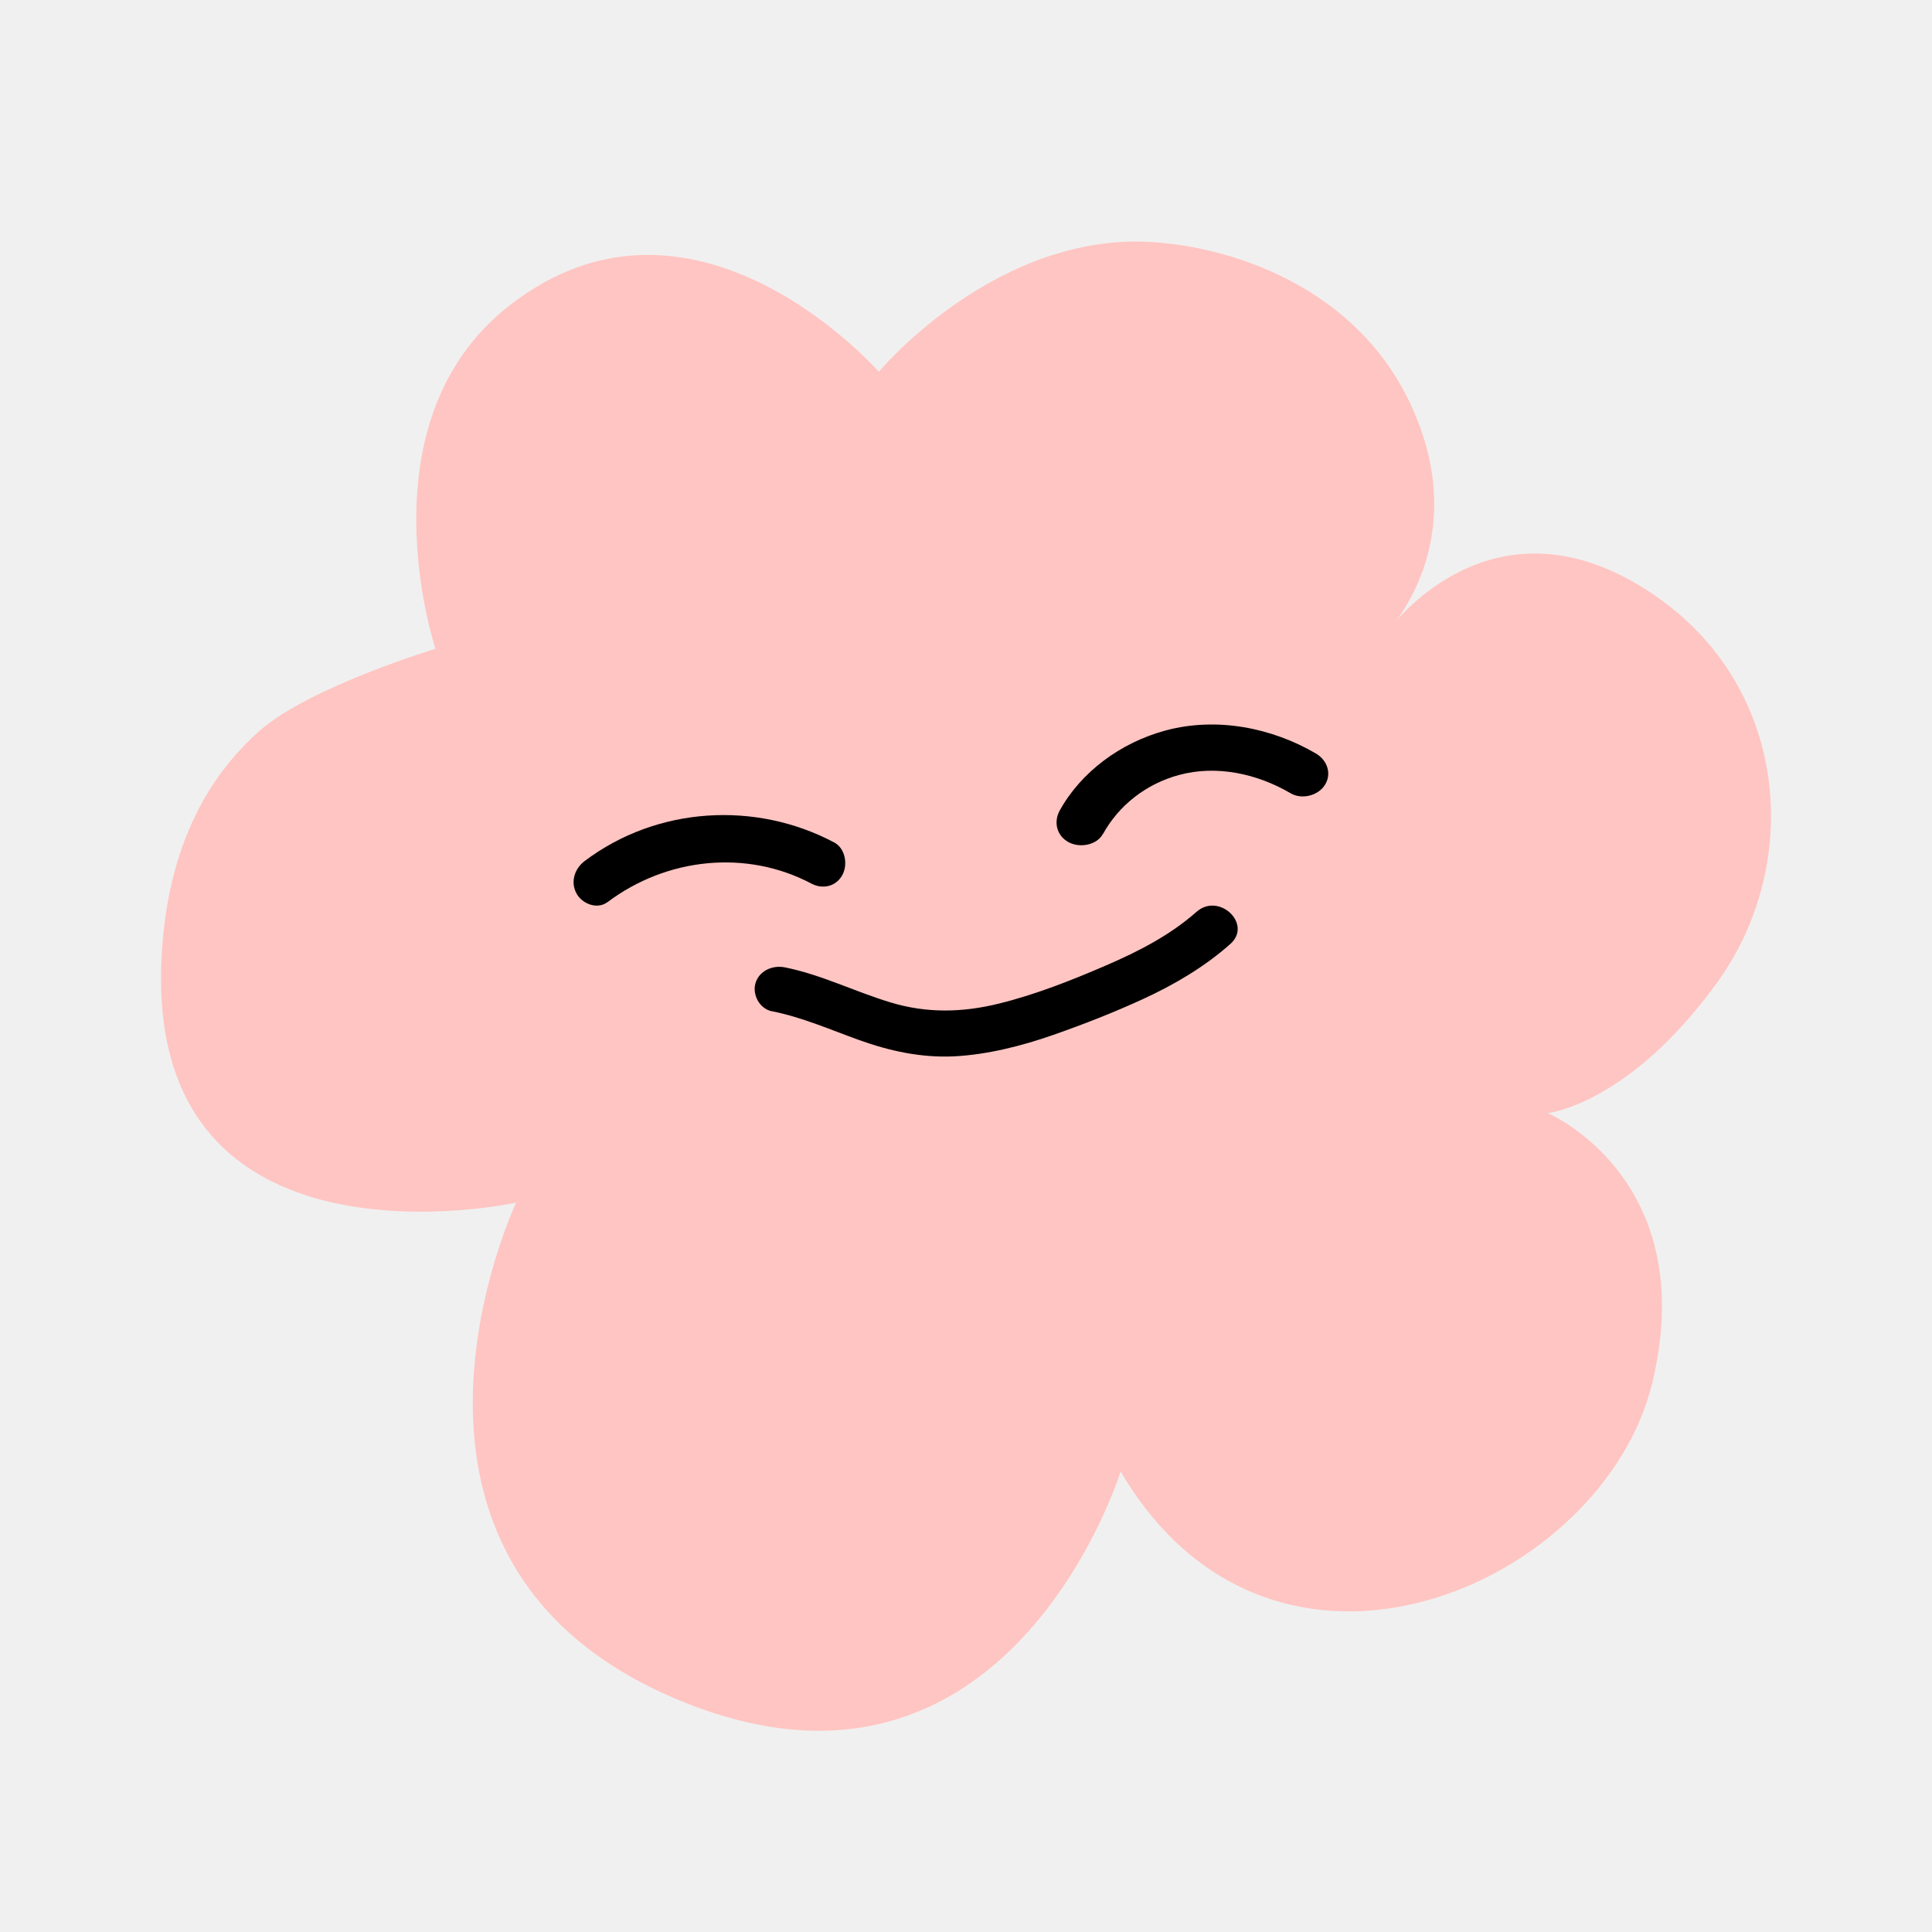
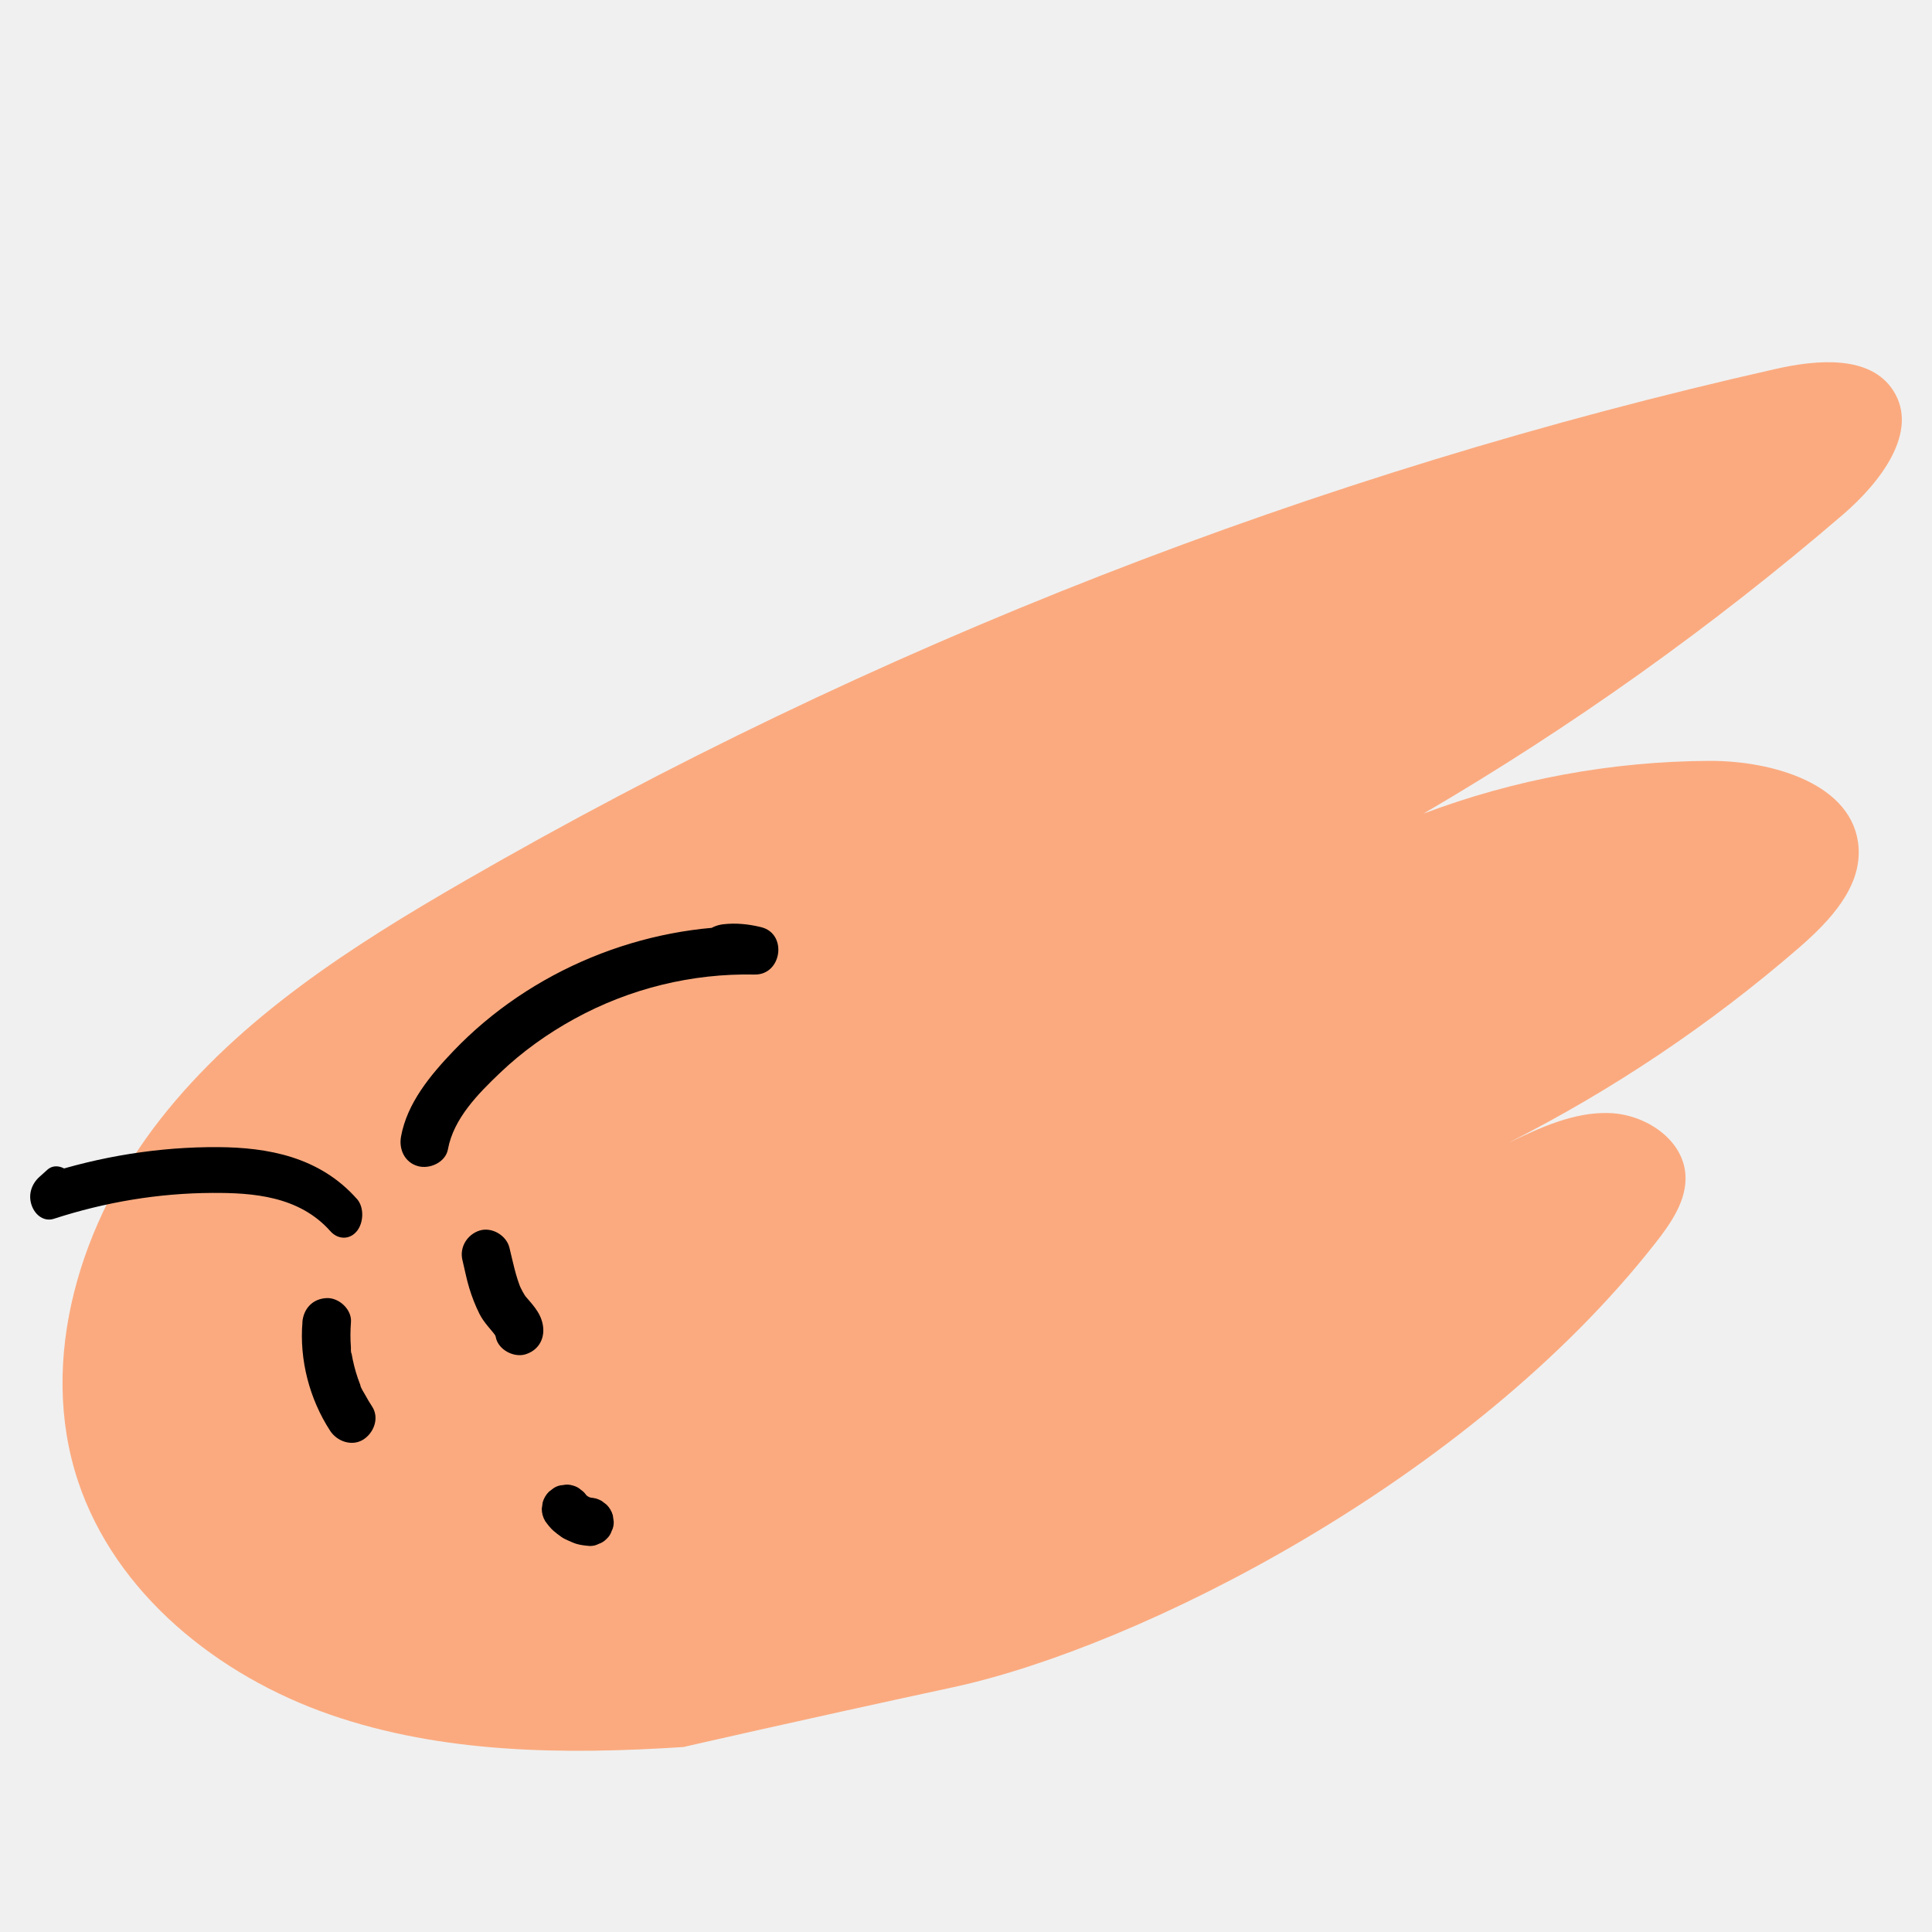
- <svg xmlns="http://www.w3.org/2000/svg" width="48" height="48" viewBox="0 0 48 48" fill="none">
-   <path d="M28.241 6.003C30.044 6.003 33.561 6.853 35.049 10.05C36.65 13.49 34.448 15.716 34.448 15.716C34.448 15.716 36.851 12.276 40.655 14.502C44.459 16.727 44.861 21.381 42.658 24.417C40.456 27.453 38.453 27.654 38.453 27.654C38.453 27.654 42.257 29.272 41.057 34.332C39.855 39.39 31.645 43.033 27.841 36.558C27.841 36.558 25.038 45.665 16.828 42.223C8.618 38.783 12.823 29.879 12.823 29.879C12.823 29.879 3.613 31.904 4.013 23.808C4.143 21.163 5.087 19.359 6.454 18.153C7.677 17.072 10.82 16.118 10.82 16.118C10.82 16.118 8.944 10.527 12.623 7.618C17.228 3.976 21.834 9.237 21.834 9.237C21.834 9.237 24.527 6 28.241 6V6.003Z" fill="#FFC5C2" />
-   <path d="M15.092 22.415C16.561 21.308 18.546 21.097 20.164 21.955C20.434 22.097 20.769 22.032 20.927 21.741C21.072 21.479 20.998 21.073 20.726 20.931C18.771 19.893 16.321 20.038 14.526 21.392C14.28 21.577 14.163 21.909 14.325 22.202C14.466 22.459 14.842 22.601 15.088 22.415H15.092Z" fill="black" />
-   <path d="M27.403 20.721C27.796 20.009 28.474 19.474 29.296 19.253C30.223 19.003 31.227 19.218 32.066 19.709C32.35 19.875 32.753 19.763 32.916 19.503C33.093 19.226 32.977 18.886 32.692 18.72C31.597 18.079 30.227 17.808 28.964 18.147C27.841 18.449 26.856 19.18 26.326 20.142C26.175 20.419 26.248 20.763 26.551 20.925C26.829 21.074 27.25 20.998 27.401 20.719L27.403 20.721Z" fill="black" />
-   <path d="M19.185 25.125C19.938 25.276 20.635 25.585 21.351 25.842C22.11 26.114 22.898 26.285 23.712 26.244C24.525 26.202 25.377 25.989 26.169 25.712C26.961 25.434 27.669 25.155 28.39 24.825C29.176 24.464 29.921 24.025 30.564 23.456C31.127 22.96 30.285 22.16 29.725 22.656C29.073 23.232 28.287 23.638 27.481 23.985C26.624 24.355 25.739 24.706 24.826 24.932C23.913 25.159 23.02 25.178 22.116 24.902C21.211 24.627 20.411 24.217 19.5 24.034C19.187 23.972 18.858 24.123 18.769 24.43C18.688 24.712 18.868 25.064 19.185 25.127V25.125Z" fill="black" />
+ <svg xmlns="http://www.w3.org/2000/svg" width="64" height="64" viewBox="0 0 64 64" fill="none">
+   <g clip-path="url(#clip0_6661_8257)">
+     <g clip-path="url(#clip1_6661_8257)">
+       <path d="M22.642 57.872C18.704 58.128 14.662 58.091 10.94 56.801C7.215 55.511 3.823 52.787 2.585 49.067C1.238 45.011 2.674 40.435 5.318 37.067C7.961 33.698 11.67 31.329 15.39 29.184C28.895 21.394 43.599 15.654 58.835 12.219C60.209 11.909 61.959 11.76 62.716 12.938C63.591 14.3 62.284 15.984 61.057 17.04C56.736 20.752 52.077 24.075 47.153 26.953C50.166 25.815 53.39 25.221 56.613 25.205C58.725 25.194 61.414 25.975 61.567 28.067C61.664 29.4 60.606 30.516 59.592 31.396C56.664 33.933 53.419 36.11 49.957 37.864C51.023 37.352 52.145 36.827 53.325 36.872C54.509 36.917 55.752 37.738 55.832 38.911C55.888 39.753 55.36 40.51 54.839 41.176C48.674 49.043 37.746 54.56 31.573 55.892C26.31 57.027 22.639 57.872 22.639 57.872H22.642Z" fill="#FBAA7F" />
+       <path d="M11.819 39.712C10.576 38.311 8.856 38.011 7.229 38C5.283 37.988 3.333 38.301 1.453 38.91L1.931 40.296C2.02 40.215 2.109 40.137 2.198 40.056C2.467 39.813 2.604 39.398 2.422 39.019C2.266 38.693 1.844 38.504 1.573 38.746C1.484 38.827 1.395 38.905 1.306 38.986C1.057 39.209 0.919 39.563 1.051 39.934C1.175 40.278 1.478 40.473 1.784 40.374C3.498 39.818 5.256 39.525 7.032 39.517C8.374 39.51 9.908 39.618 10.943 40.784C11.189 41.062 11.576 41.082 11.821 40.784C12.05 40.503 12.069 39.99 11.821 39.712H11.819Z" fill="black" />
+       <path d="M14.839 38.069C15.027 37.048 15.846 36.224 16.573 35.532C17.3 34.839 18.14 34.236 19.037 33.746C20.864 32.744 22.923 32.24 24.997 32.283C25.899 32.302 26.098 30.929 25.212 30.713C24.801 30.612 24.383 30.569 23.961 30.617C23.54 30.665 23.156 30.951 23.156 31.417C23.156 31.811 23.527 32.264 23.961 32.216C24.243 32.184 24.506 32.187 24.783 32.256L24.997 30.687C21.291 30.612 17.579 32.142 15.024 34.812C14.262 35.609 13.486 36.539 13.285 37.648C13.207 38.071 13.403 38.508 13.849 38.631C14.241 38.737 14.761 38.5 14.839 38.071V38.069Z" fill="black" />
+       <path d="M18.055 50.383C18.14 50.498 18.226 50.615 18.336 50.711C18.414 50.781 18.5 50.842 18.583 50.903C18.616 50.927 18.65 50.949 18.685 50.967C18.72 50.986 18.755 51.004 18.793 51.02C18.887 51.06 18.983 51.106 19.08 51.138C19.222 51.183 19.375 51.199 19.523 51.212C19.633 51.218 19.737 51.194 19.834 51.143C19.933 51.111 20.019 51.055 20.094 50.978C20.172 50.906 20.229 50.821 20.261 50.719C20.312 50.623 20.333 50.522 20.331 50.41L20.301 50.197C20.263 50.061 20.194 49.944 20.094 49.845L19.931 49.72C19.805 49.648 19.67 49.611 19.525 49.611C19.509 49.611 19.493 49.608 19.477 49.605L19.692 49.635C19.598 49.621 19.504 49.595 19.415 49.557L19.608 49.637C19.52 49.6 19.437 49.552 19.362 49.493L19.525 49.619C19.453 49.563 19.389 49.499 19.332 49.424L19.458 49.587L19.45 49.576C19.399 49.483 19.329 49.408 19.244 49.352C19.166 49.28 19.075 49.235 18.97 49.208C18.862 49.174 18.755 49.171 18.648 49.195C18.54 49.2 18.441 49.232 18.347 49.291L18.183 49.416C18.084 49.515 18.014 49.635 17.977 49.768L17.947 49.981C17.947 50.125 17.985 50.261 18.057 50.383H18.055Z" fill="black" />
+       <path d="M10.019 43.797C9.914 45.047 10.252 46.345 10.937 47.398C11.165 47.75 11.661 47.925 12.037 47.686C12.391 47.459 12.571 46.969 12.327 46.593C12.246 46.47 12.171 46.345 12.101 46.215C12.048 46.116 11.946 45.977 11.932 45.868C11.978 45.975 11.983 45.988 11.948 45.908C11.935 45.873 11.921 45.839 11.908 45.804C11.889 45.754 11.87 45.7 11.852 45.65C11.806 45.519 11.769 45.388 11.734 45.252C11.699 45.117 11.672 44.983 11.648 44.847C11.642 44.821 11.64 44.794 11.634 44.765C11.626 44.703 11.629 44.727 11.645 44.842C11.616 44.805 11.626 44.669 11.624 44.624C11.602 44.349 11.605 44.075 11.626 43.8C11.661 43.382 11.232 42.982 10.821 43.001C10.354 43.022 10.054 43.352 10.016 43.8L10.019 43.797Z" fill="black" />
+       <path d="M15.32 41.746C15.395 42.053 15.451 42.362 15.543 42.663C15.634 42.964 15.746 43.249 15.883 43.524C16.031 43.817 16.265 44.043 16.463 44.299L16.337 44.137C16.385 44.201 16.425 44.267 16.46 44.342L16.38 44.15C16.399 44.201 16.415 44.248 16.425 44.302C16.506 44.712 17.024 44.987 17.416 44.861C17.859 44.72 18.063 44.318 17.98 43.878C17.896 43.438 17.59 43.172 17.333 42.852L17.459 43.015C17.349 42.871 17.266 42.706 17.193 42.54L17.274 42.732C17.08 42.276 16.992 41.802 16.874 41.325C16.772 40.92 16.289 40.635 15.883 40.765C15.478 40.896 15.213 41.314 15.32 41.749V41.746Z" fill="black" />
+     </g>
+   </g>
+   <defs>
+     <clipPath id="clip0_6661_8257">
+       <rect width="64" height="64" fill="white" />
+     </clipPath>
+     <clipPath id="clip1_6661_8257">
+       <rect width="66" height="46" fill="white" transform="translate(-3 12)" />
+     </clipPath>
+   </defs>
</svg>
